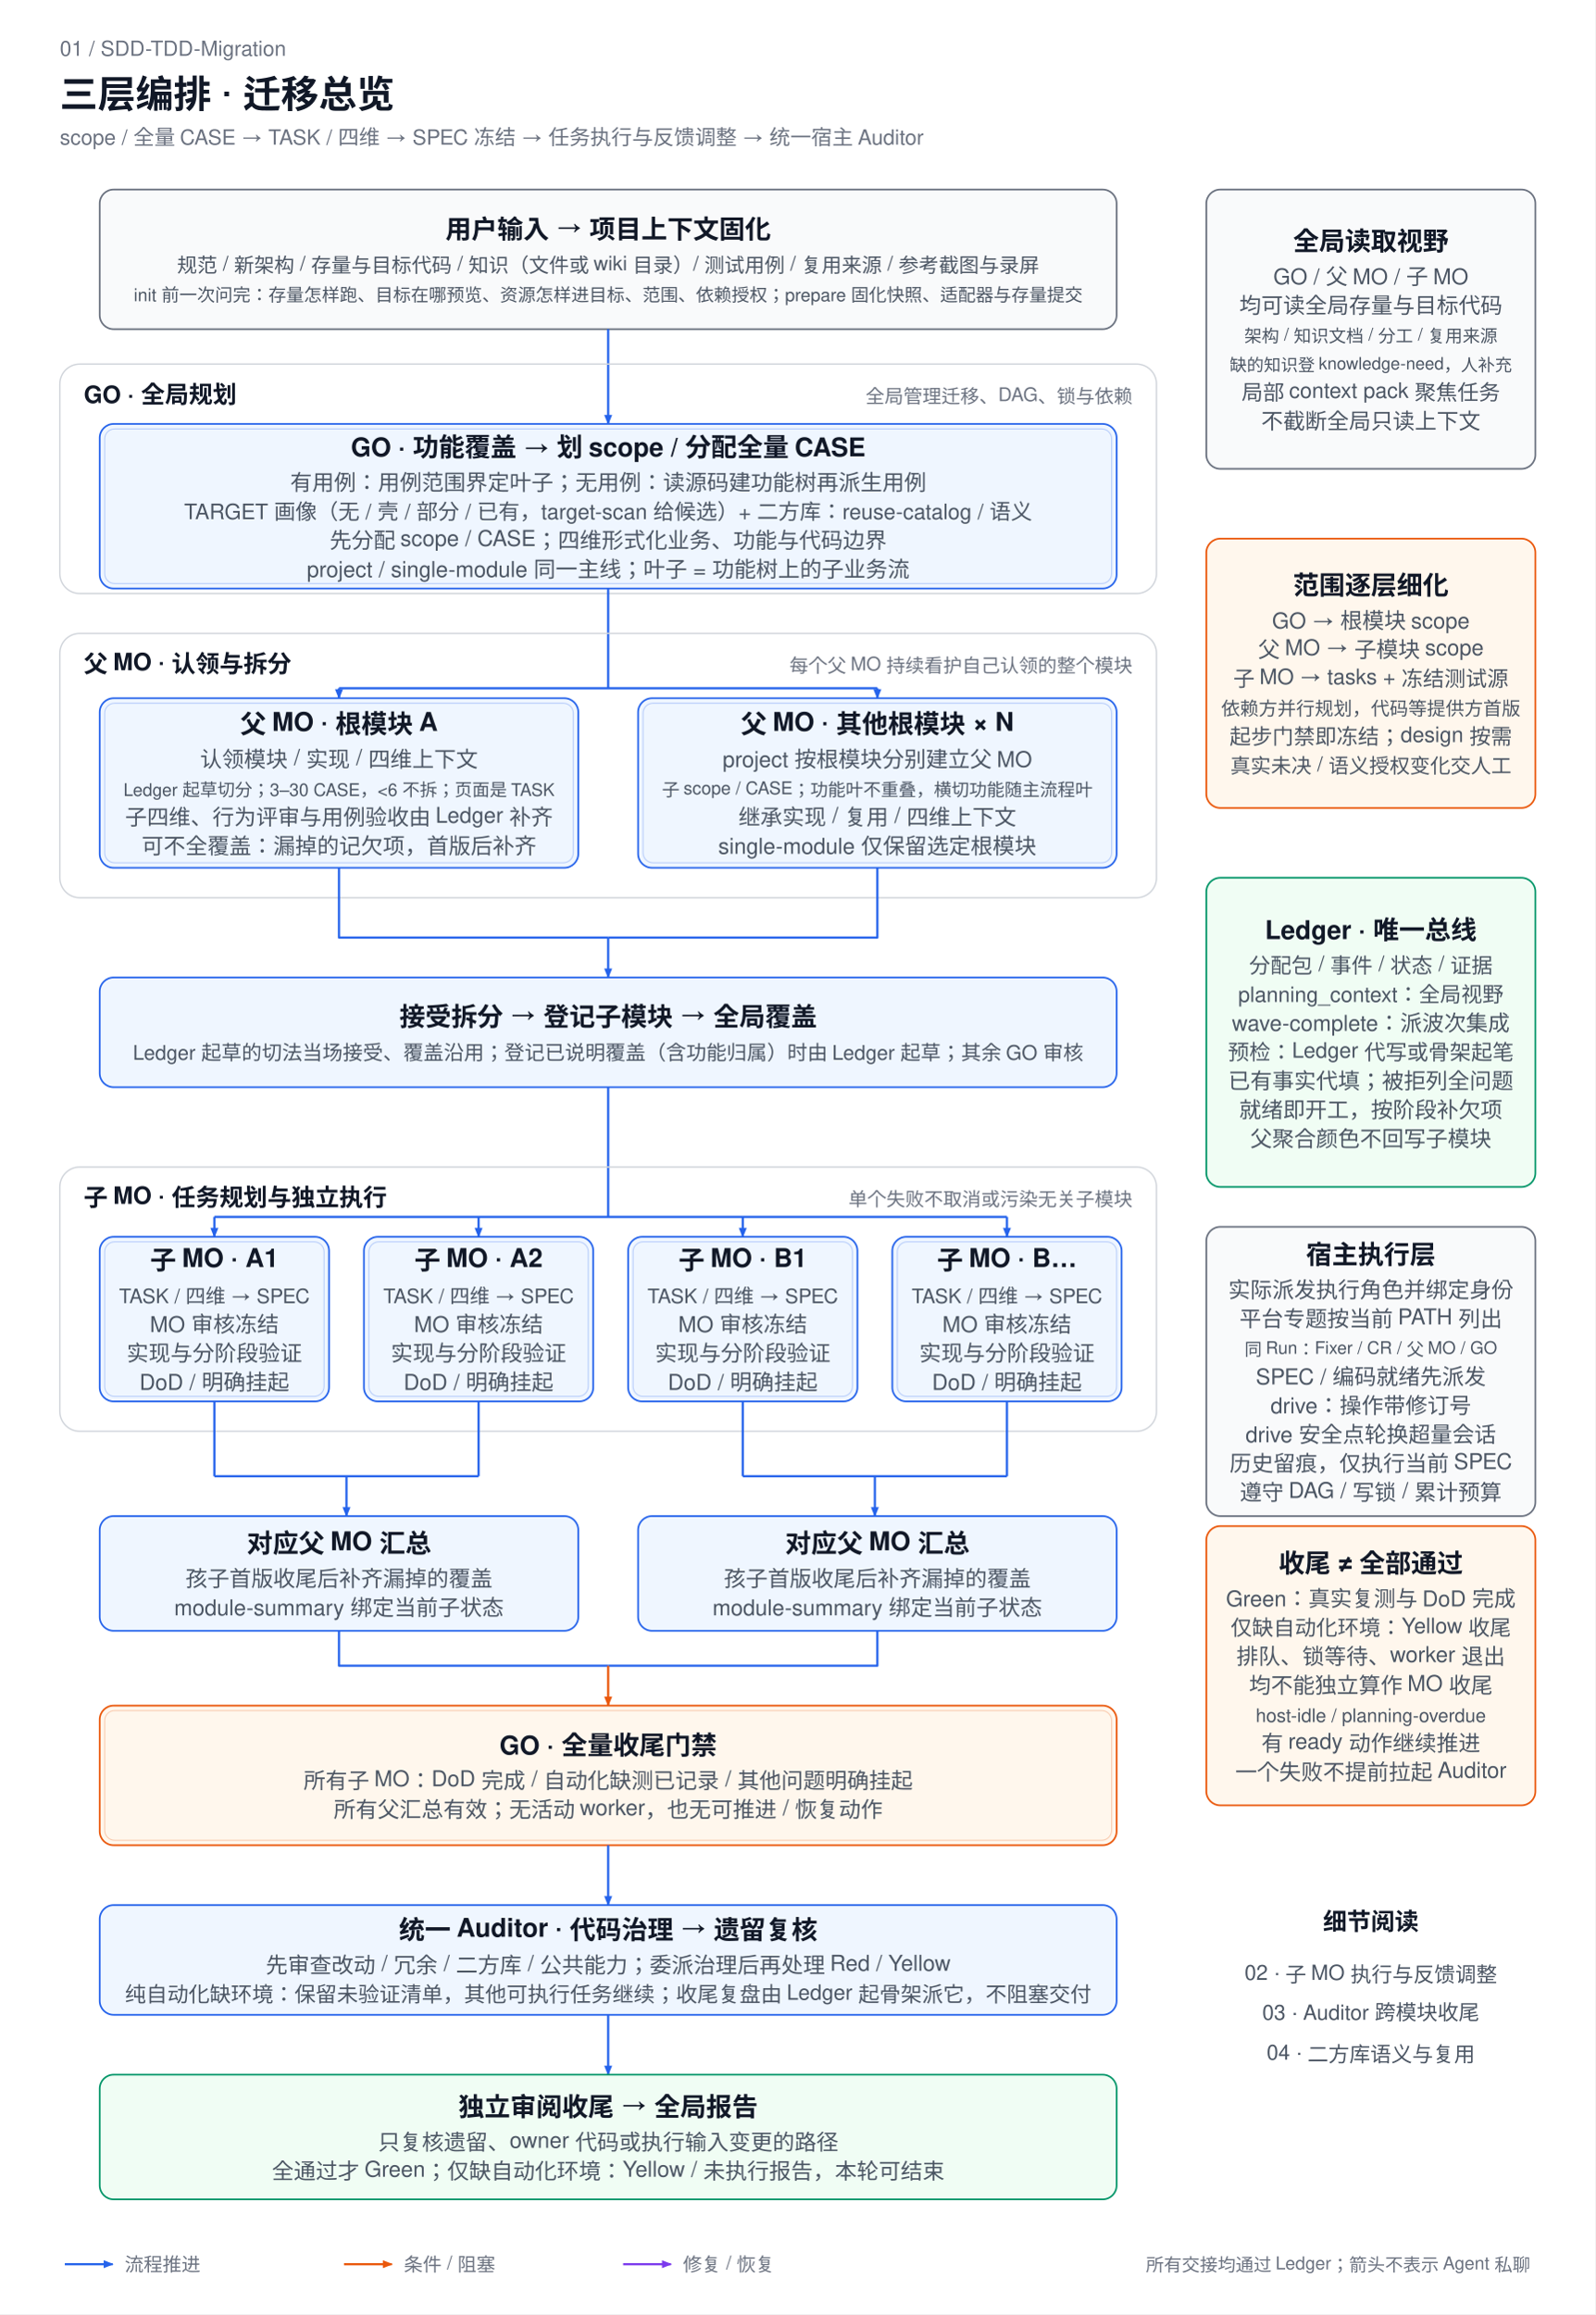
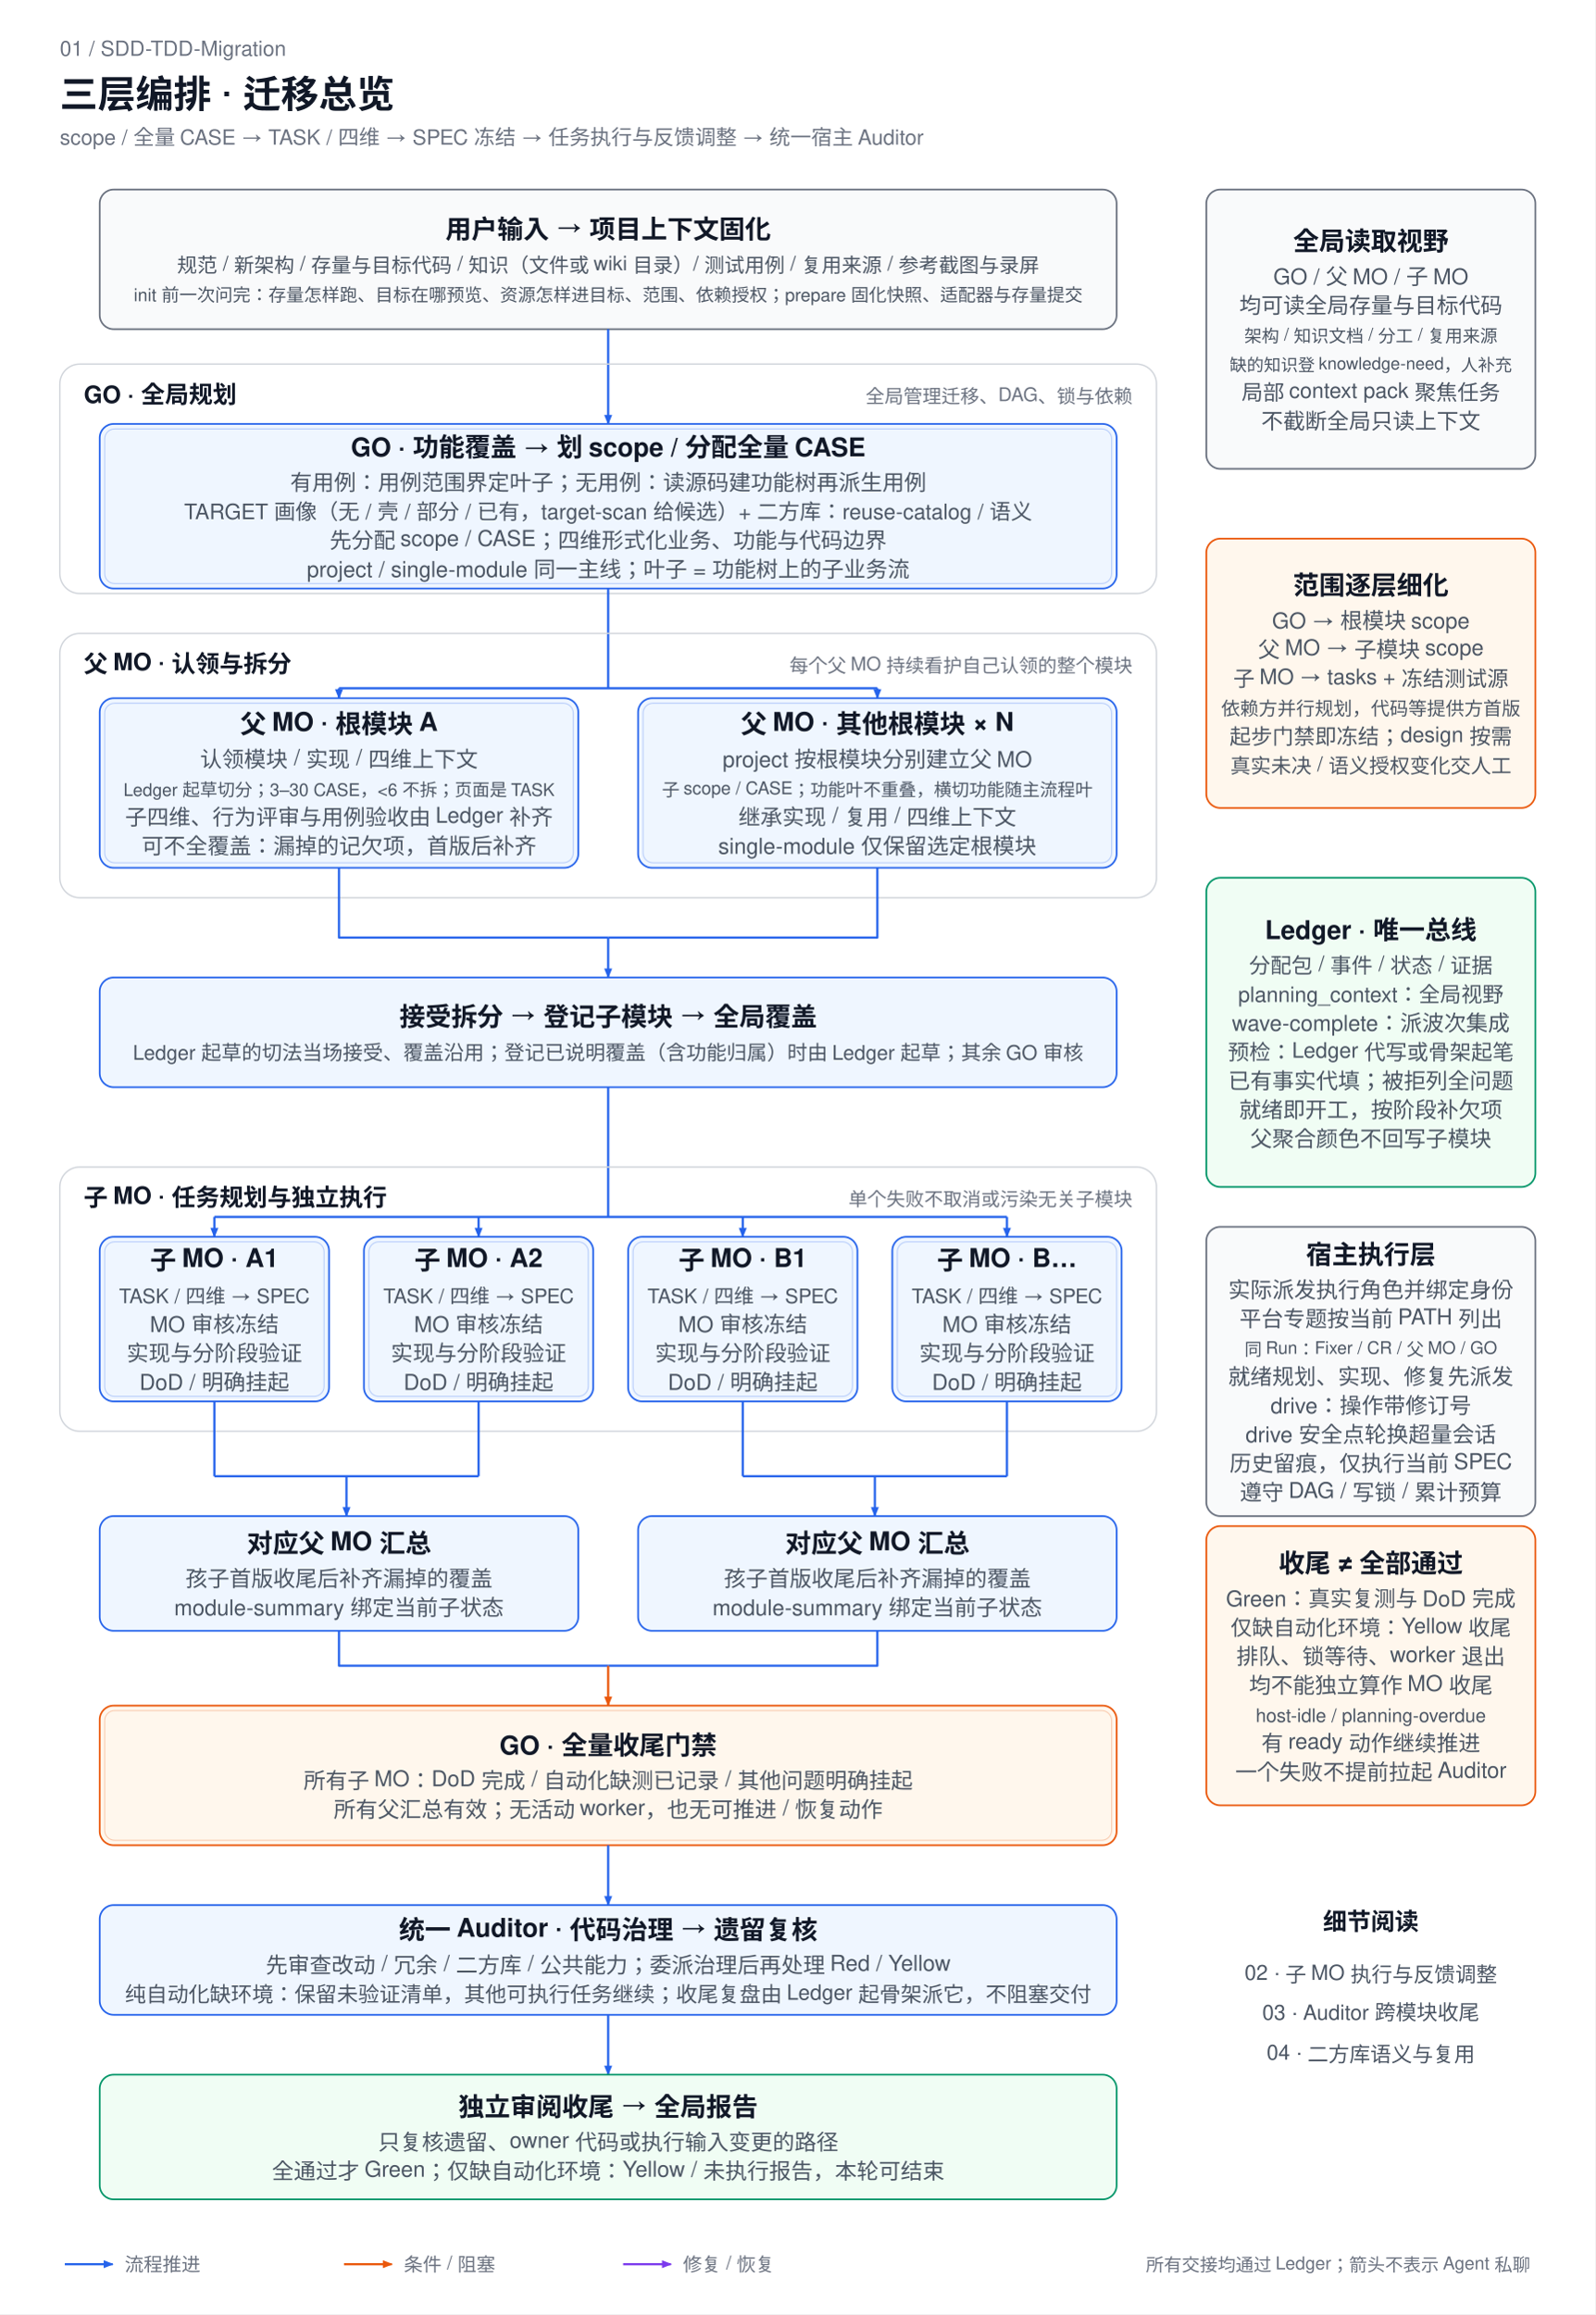
<svg xmlns="http://www.w3.org/2000/svg" width="1600" height="2320" viewBox="0 0 1600 2320" role="img" aria-labelledby="title desc">
  <style>text {font-family: "Helvetica Neue", Helvetica, Arial, "PingFang SC", "Microsoft YaHei", sans-serif;}</style>
  <defs>
    <marker id="arrow-blue" markerWidth="10" markerHeight="8" refX="9" refY="4" orient="auto" markerUnits="userSpaceOnUse">
      <path d="M0,0 L10,4 L0,8 Z" fill="#2563eb" />
    </marker>
    <marker id="arrow-orange" markerWidth="10" markerHeight="8" refX="9" refY="4" orient="auto" markerUnits="userSpaceOnUse">
      <path d="M0,0 L10,4 L0,8 Z" fill="#ea580c" />
    </marker>
    <marker id="arrow-green" markerWidth="10" markerHeight="8" refX="9" refY="4" orient="auto" markerUnits="userSpaceOnUse">
      <path d="M0,0 L10,4 L0,8 Z" fill="#059669" />
    </marker>
    <marker id="arrow-purple" markerWidth="10" markerHeight="8" refX="9" refY="4" orient="auto" markerUnits="userSpaceOnUse">
      <path d="M0,0 L10,4 L0,8 Z" fill="#7c3aed" />
    </marker>
    <marker id="arrow-gray" markerWidth="10" markerHeight="8" refX="9" refY="4" orient="auto" markerUnits="userSpaceOnUse">
      <path d="M0,0 L10,4 L0,8 Z" fill="#6b7280" />
    </marker>
  </defs>
  <rect width="1600" height="2320" fill="white" />
  <text x="60" y="56" font-size="21.00" fill="#6b7280" text-anchor="start" font-weight="400">01  /  SDD-TDD-Migration</text>
  <text x="60" y="108" font-size="38.00" fill="#111827" text-anchor="start" font-weight="700">三层编排 · 迁移总览</text>
  <text x="60" y="145" font-size="21.00" fill="#6b7280" text-anchor="start" font-weight="400">scope / 全量 CASE → TASK / 四维 → SPEC 冻结 → 任务执行与反馈调整 → 统一宿主 Auditor</text>
  <rect x="100" y="190" width="1020" height="140" rx="14" fill="#f9fafb" stroke="#6b7280" stroke-width="1.7" />
  <text x="610.0" y="239.0" font-size="26.00" fill="#111827" text-anchor="middle" font-weight="650">用户输入 → 项目上下文固化</text>
  <text x="610.0" y="273.0" font-size="20.16" fill="#4b5563" text-anchor="middle" font-weight="400">规范 / 新架构 / 存量与目标代码 / 知识（文件或 wiki 目录）/ 测试用例 / 复用来源 / 参考截图与录屏</text>
  <text x="610.0" y="302.0" font-size="17.87" fill="#4b5563" text-anchor="middle" font-weight="400">init 前一次问完：存量怎样跑、目标在哪预览、资源怎样进目标、范围、依赖授权；prepare 固化快照、适配器与存量提交</text>
  <path d="M610,330 L610,425" fill="none" stroke="#2563eb" stroke-width="2.2" stroke-linejoin="round" marker-end="url(#arrow-blue)" />
  <rect x="60" y="365" width="1100" height="230" rx="20" fill="none" stroke="#d1d5db" stroke-width="1.4" />
  <text x="84" y="404" font-size="24.00" fill="#111827" text-anchor="start" font-weight="650">GO  ·  全局规划</text>
  <text x="1136" y="404" font-size="19.00" fill="#6b7280" text-anchor="end" font-weight="400">全局管理迁移、DAG、锁与依赖</text>
  <rect x="100" y="425" width="1020" height="165" rx="14" fill="#eff6ff" stroke="#2563eb" stroke-width="1.7" />
  <rect x="105" y="430" width="1010" height="155" rx="10" fill="none" stroke="#2563eb" stroke-opacity="0.28" />
  <text x="610.0" y="457.5" font-size="26.00" fill="#111827" text-anchor="middle" font-weight="650">GO · 功能覆盖 → 划 scope / 分配全量 CASE</text>
  <text x="610.0" y="491.5" font-size="22.00" fill="#4b5563" text-anchor="middle" font-weight="400">有用例：用例范围界定叶子；无用例：读源码建功能树再派生用例</text>
  <text x="610.0" y="520.5" font-size="21.42" fill="#4b5563" text-anchor="middle" font-weight="400">TARGET 画像（无 / 壳 / 部分 / 已有，target-scan 给候选）+ 二方库：reuse-catalog / 语义</text>
  <text x="610.0" y="549.5" font-size="22.00" fill="#4b5563" text-anchor="middle" font-weight="400">先分配 scope / CASE；四维形式化业务、功能与代码边界</text>
  <text x="610.0" y="578.5" font-size="22.00" fill="#4b5563" text-anchor="middle" font-weight="400">project / single-module 同一主线；叶子 = 功能树上的子业务流</text>
  <path d="M610,590 L610,690" fill="none" stroke="#2563eb" stroke-width="2.2" stroke-linejoin="round" />
  <path d="M340,690 L880,690" fill="none" stroke="#2563eb" stroke-width="2.2" stroke-linejoin="round" />
  <path d="M340,690 L340,700" fill="none" stroke="#2563eb" stroke-width="2.2" stroke-linejoin="round" marker-end="url(#arrow-blue)" />
  <path d="M880,690 L880,700" fill="none" stroke="#2563eb" stroke-width="2.2" stroke-linejoin="round" marker-end="url(#arrow-blue)" />
  <rect x="60" y="635" width="1100" height="265" rx="20" fill="none" stroke="#d1d5db" stroke-width="1.4" />
  <text x="84" y="674" font-size="24.00" fill="#111827" text-anchor="start" font-weight="650">父 MO  ·  认领与拆分</text>
  <text x="1136" y="674" font-size="19.00" fill="#6b7280" text-anchor="end" font-weight="400">每个父 MO 持续看护自己认领的整个模块</text>
  <rect x="100" y="700" width="480" height="170" rx="14" fill="#eff6ff" stroke="#2563eb" stroke-width="1.7" />
  <rect x="105" y="705" width="470" height="160" rx="10" fill="none" stroke="#2563eb" stroke-opacity="0.28" />
  <text x="340.0" y="735.0" font-size="26.00" fill="#111827" text-anchor="middle" font-weight="650">父 MO · 根模块 A</text>
  <text x="340.0" y="769.0" font-size="22.00" fill="#4b5563" text-anchor="middle" font-weight="400">认领模块 / 实现 / 四维上下文</text>
  <text x="340.0" y="798.0" font-size="17.52" fill="#4b5563" text-anchor="middle" font-weight="400">Ledger 起草切分；3–30 CASE，&lt;6 不拆；页面是 TASK</text>
  <text x="340.0" y="827.0" font-size="21.89" fill="#4b5563" text-anchor="middle" font-weight="400">子四维、行为评审与用例验收由 Ledger 补齐</text>
  <text x="340.0" y="856.0" font-size="22.00" fill="#4b5563" text-anchor="middle" font-weight="400">可不全覆盖：漏掉的记欠项，首版后补齐</text>
  <rect x="640" y="700" width="480" height="170" rx="14" fill="#eff6ff" stroke="#2563eb" stroke-width="1.7" />
  <rect x="645" y="705" width="470" height="160" rx="10" fill="none" stroke="#2563eb" stroke-opacity="0.28" />
  <text x="880.0" y="735.0" font-size="26.00" fill="#111827" text-anchor="middle" font-weight="650">父 MO · 其他根模块 × N</text>
  <text x="880.0" y="769.0" font-size="22.00" fill="#4b5563" text-anchor="middle" font-weight="400">project 按根模块分别建立父 MO</text>
  <text x="880.0" y="798.0" font-size="17.71" fill="#4b5563" text-anchor="middle" font-weight="400">子 scope / CASE；功能叶不重叠，横切功能随主流程叶</text>
  <text x="880.0" y="827.0" font-size="22.00" fill="#4b5563" text-anchor="middle" font-weight="400">继承实现 / 复用 / 四维上下文</text>
  <text x="880.0" y="856.0" font-size="22.00" fill="#4b5563" text-anchor="middle" font-weight="400">single-module 仅保留选定根模块</text>
  <path d="M340,870 L340,940 L610,940" fill="none" stroke="#2563eb" stroke-width="2.2" stroke-linejoin="round" />
  <path d="M880,870 L880,940 L610,940" fill="none" stroke="#2563eb" stroke-width="2.2" stroke-linejoin="round" />
  <path d="M610,940 L610,980" fill="none" stroke="#2563eb" stroke-width="2.2" stroke-linejoin="round" marker-end="url(#arrow-blue)" />
  <rect x="100" y="980" width="1020" height="110" rx="14" fill="#eff6ff" stroke="#2563eb" stroke-width="1.7" />
  <text x="610.0" y="1028.5" font-size="26.00" fill="#111827" text-anchor="middle" font-weight="650">接受拆分 → 登记子模块 → 全局覆盖</text>
  <text x="610.0" y="1062.5" font-size="20.27" fill="#4b5563" text-anchor="middle" font-weight="400">Ledger 起草的切法当场接受、覆盖沿用；登记已说明覆盖（含功能归属）时由 Ledger 起草；其余 GO 审核</text>
  <path d="M610,1090 L610,1220" fill="none" stroke="#2563eb" stroke-width="2.2" stroke-linejoin="round" />
  <path d="M215,1220 L1010,1220" fill="none" stroke="#2563eb" stroke-width="2.2" stroke-linejoin="round" />
  <rect x="60" y="1170" width="1100" height="265" rx="20" fill="none" stroke="#d1d5db" stroke-width="1.4" />
  <text x="84" y="1209" font-size="24.00" fill="#111827" text-anchor="start" font-weight="650">子 MO  ·  任务规划与独立执行</text>
  <text x="1136" y="1209" font-size="19.00" fill="#6b7280" text-anchor="end" font-weight="400">单个失败不取消或污染无关子模块</text>
  <path d="M215,1220 L215,1240" fill="none" stroke="#2563eb" stroke-width="2.2" stroke-linejoin="round" marker-end="url(#arrow-blue)" />
  <rect x="100" y="1240" width="230" height="165" rx="14" fill="#eff6ff" stroke="#2563eb" stroke-width="1.7" />
  <rect x="105" y="1245" width="220" height="155" rx="10" fill="none" stroke="#2563eb" stroke-opacity="0.28" />
  <text x="215.0" y="1272.5" font-size="26.00" fill="#111827" text-anchor="middle" font-weight="650">子 MO · A1</text>
  <text x="215.0" y="1306.5" font-size="20.04" fill="#4b5563" text-anchor="middle" font-weight="400">TASK / 四维 → SPEC</text>
  <text x="215.0" y="1335.5" font-size="22.00" fill="#4b5563" text-anchor="middle" font-weight="400">MO 审核冻结</text>
  <text x="215.0" y="1364.5" font-size="22.00" fill="#4b5563" text-anchor="middle" font-weight="400">实现与分阶段验证</text>
  <text x="215.0" y="1393.5" font-size="22.00" fill="#4b5563" text-anchor="middle" font-weight="400">DoD / 明确挂起</text>
  <path d="M480,1220 L480,1240" fill="none" stroke="#2563eb" stroke-width="2.2" stroke-linejoin="round" marker-end="url(#arrow-blue)" />
  <rect x="365" y="1240" width="230" height="165" rx="14" fill="#eff6ff" stroke="#2563eb" stroke-width="1.7" />
  <rect x="370" y="1245" width="220" height="155" rx="10" fill="none" stroke="#2563eb" stroke-opacity="0.28" />
  <text x="480.0" y="1272.5" font-size="26.00" fill="#111827" text-anchor="middle" font-weight="650">子 MO · A2</text>
  <text x="480.0" y="1306.5" font-size="20.04" fill="#4b5563" text-anchor="middle" font-weight="400">TASK / 四维 → SPEC</text>
  <text x="480.0" y="1335.5" font-size="22.00" fill="#4b5563" text-anchor="middle" font-weight="400">MO 审核冻结</text>
  <text x="480.0" y="1364.5" font-size="22.00" fill="#4b5563" text-anchor="middle" font-weight="400">实现与分阶段验证</text>
  <text x="480.0" y="1393.5" font-size="22.00" fill="#4b5563" text-anchor="middle" font-weight="400">DoD / 明确挂起</text>
  <path d="M745,1220 L745,1240" fill="none" stroke="#2563eb" stroke-width="2.2" stroke-linejoin="round" marker-end="url(#arrow-blue)" />
  <rect x="630" y="1240" width="230" height="165" rx="14" fill="#eff6ff" stroke="#2563eb" stroke-width="1.7" />
  <rect x="635" y="1245" width="220" height="155" rx="10" fill="none" stroke="#2563eb" stroke-opacity="0.28" />
  <text x="745.0" y="1272.5" font-size="26.00" fill="#111827" text-anchor="middle" font-weight="650">子 MO · B1</text>
  <text x="745.0" y="1306.5" font-size="20.04" fill="#4b5563" text-anchor="middle" font-weight="400">TASK / 四维 → SPEC</text>
  <text x="745.0" y="1335.5" font-size="22.00" fill="#4b5563" text-anchor="middle" font-weight="400">MO 审核冻结</text>
  <text x="745.0" y="1364.5" font-size="22.00" fill="#4b5563" text-anchor="middle" font-weight="400">实现与分阶段验证</text>
  <text x="745.0" y="1393.5" font-size="22.00" fill="#4b5563" text-anchor="middle" font-weight="400">DoD / 明确挂起</text>
  <path d="M1010,1220 L1010,1240" fill="none" stroke="#2563eb" stroke-width="2.2" stroke-linejoin="round" marker-end="url(#arrow-blue)" />
  <rect x="895" y="1240" width="230" height="165" rx="14" fill="#eff6ff" stroke="#2563eb" stroke-width="1.7" />
  <rect x="900" y="1245" width="220" height="155" rx="10" fill="none" stroke="#2563eb" stroke-opacity="0.28" />
  <text x="1010.0" y="1272.5" font-size="26.00" fill="#111827" text-anchor="middle" font-weight="650">子 MO · B…</text>
  <text x="1010.0" y="1306.5" font-size="20.04" fill="#4b5563" text-anchor="middle" font-weight="400">TASK / 四维 → SPEC</text>
  <text x="1010.0" y="1335.5" font-size="22.00" fill="#4b5563" text-anchor="middle" font-weight="400">MO 审核冻结</text>
  <text x="1010.0" y="1364.5" font-size="22.00" fill="#4b5563" text-anchor="middle" font-weight="400">实现与分阶段验证</text>
  <text x="1010.0" y="1393.5" font-size="22.00" fill="#4b5563" text-anchor="middle" font-weight="400">DoD / 明确挂起</text>
  <path d="M215,1405 L215,1480" fill="none" stroke="#2563eb" stroke-width="2.2" stroke-linejoin="round" />
  <path d="M480,1405 L480,1480" fill="none" stroke="#2563eb" stroke-width="2.2" stroke-linejoin="round" />
  <path d="M215,1480 L480,1480" fill="none" stroke="#2563eb" stroke-width="2.2" stroke-linejoin="round" />
  <path d="M347.5,1480 L347.5,1520" fill="none" stroke="#2563eb" stroke-width="2.2" stroke-linejoin="round" marker-end="url(#arrow-blue)" />
  <rect x="100" y="1520" width="480" height="115" rx="14" fill="#eff6ff" stroke="#2563eb" stroke-width="1.7" />
  <text x="340.0" y="1556.5" font-size="26.00" fill="#111827" text-anchor="middle" font-weight="650">对应父 MO 汇总</text>
  <text x="340.0" y="1590.5" font-size="22.00" fill="#4b5563" text-anchor="middle" font-weight="400">孩子首版收尾后补齐漏掉的覆盖</text>
  <text x="340.0" y="1619.5" font-size="22.00" fill="#4b5563" text-anchor="middle" font-weight="400">module-summary 绑定当前子状态</text>
  <path d="M745,1405 L745,1480" fill="none" stroke="#2563eb" stroke-width="2.2" stroke-linejoin="round" />
  <path d="M1010,1405 L1010,1480" fill="none" stroke="#2563eb" stroke-width="2.2" stroke-linejoin="round" />
  <path d="M745,1480 L1010,1480" fill="none" stroke="#2563eb" stroke-width="2.2" stroke-linejoin="round" />
  <path d="M877.5,1480 L877.5,1520" fill="none" stroke="#2563eb" stroke-width="2.2" stroke-linejoin="round" marker-end="url(#arrow-blue)" />
  <rect x="640" y="1520" width="480" height="115" rx="14" fill="#eff6ff" stroke="#2563eb" stroke-width="1.7" />
  <text x="880.0" y="1556.5" font-size="26.00" fill="#111827" text-anchor="middle" font-weight="650">对应父 MO 汇总</text>
  <text x="880.0" y="1590.5" font-size="22.00" fill="#4b5563" text-anchor="middle" font-weight="400">孩子首版收尾后补齐漏掉的覆盖</text>
  <text x="880.0" y="1619.5" font-size="22.00" fill="#4b5563" text-anchor="middle" font-weight="400">module-summary 绑定当前子状态</text>
  <path d="M340,1635 L340,1670 L610,1670" fill="none" stroke="#2563eb" stroke-width="2.2" stroke-linejoin="round" />
  <path d="M880,1635 L880,1670 L610,1670" fill="none" stroke="#2563eb" stroke-width="2.2" stroke-linejoin="round" />
  <path d="M610,1670 L610,1710" fill="none" stroke="#ea580c" stroke-width="2.2" stroke-linejoin="round" marker-end="url(#arrow-orange)" />
  <rect x="100" y="1710" width="1020" height="140" rx="14" fill="#fff7ed" stroke="#ea580c" stroke-width="1.7" />
  <rect x="105" y="1715" width="1010" height="130" rx="10" fill="none" stroke="#ea580c" stroke-opacity="0.28" />
  <text x="610.0" y="1759.0" font-size="26.00" fill="#111827" text-anchor="middle" font-weight="650">GO · 全量收尾门禁</text>
  <text x="610.0" y="1793.0" font-size="22.00" fill="#4b5563" text-anchor="middle" font-weight="400">所有子 MO：DoD 完成 / 自动化缺测已记录 / 其他问题明确挂起</text>
  <text x="610.0" y="1822.0" font-size="22.00" fill="#4b5563" text-anchor="middle" font-weight="400">所有父汇总有效；无活动 worker，也无可推进 / 恢复动作</text>
  <path d="M610,1850 L610,1910" fill="none" stroke="#2563eb" stroke-width="2.2" stroke-linejoin="round" marker-end="url(#arrow-blue)" />
  <rect x="100" y="1910" width="1020" height="110" rx="14" fill="#eff6ff" stroke="#2563eb" stroke-width="1.7" />
  <text x="610.0" y="1944.0" font-size="26.00" fill="#111827" text-anchor="middle" font-weight="650">统一 Auditor · 代码治理 → 遗留复核</text>
  <text x="610.0" y="1978.0" font-size="22.00" fill="#4b5563" text-anchor="middle" font-weight="400">先审查改动 / 冗余 / 二方库 / 公共能力；委派治理后再处理 Red / Yellow</text>
  <text x="610.0" y="2007.0" font-size="21.26" fill="#4b5563" text-anchor="middle" font-weight="400">纯自动化缺环境：保留未验证清单，其他可执行任务继续；收尾复盘由 Ledger 起骨架派它，不阻塞交付</text>
  <path d="M610,2020 L610,2080" fill="none" stroke="#2563eb" stroke-width="2.2" stroke-linejoin="round" marker-end="url(#arrow-blue)" />
  <rect x="100" y="2080" width="1020" height="125" rx="14" fill="#f0fdf4" stroke="#059669" stroke-width="1.7" />
  <text x="610.0" y="2121.5" font-size="26.00" fill="#111827" text-anchor="middle" font-weight="650">独立审阅收尾 → 全局报告</text>
  <text x="610.0" y="2155.5" font-size="22.00" fill="#4b5563" text-anchor="middle" font-weight="400">只复核遗留、owner 代码或执行输入变更的路径</text>
  <text x="610.0" y="2184.5" font-size="22.00" fill="#4b5563" text-anchor="middle" font-weight="400">全通过才 Green；仅缺自动化环境：Yellow / 未执行报告，本轮可结束</text>
  <rect x="1210" y="190" width="330" height="280" rx="14" fill="#f9fafb" stroke="#6b7280" stroke-width="1.7" />
  <text x="1375.0" y="251.0" font-size="26.00" fill="#111827" text-anchor="middle" font-weight="650">全局读取视野</text>
  <text x="1375.0" y="285.0" font-size="22.00" fill="#4b5563" text-anchor="middle" font-weight="400">GO / 父 MO / 子 MO</text>
  <text x="1375.0" y="314.0" font-size="22.00" fill="#4b5563" text-anchor="middle" font-weight="400">均可读全局存量与目标代码</text>
  <text x="1375.0" y="343.0" font-size="17.51" fill="#4b5563" text-anchor="middle" font-weight="400">架构 / 知识文档 / 分工 / 复用来源</text>
  <text x="1375.0" y="372.0" font-size="17.09" fill="#4b5563" text-anchor="middle" font-weight="400">缺的知识登 knowledge-need，人补充</text>
  <text x="1375.0" y="401.0" font-size="21.46" fill="#4b5563" text-anchor="middle" font-weight="400">局部 context pack 聚焦任务</text>
  <text x="1375.0" y="430.0" font-size="22.00" fill="#4b5563" text-anchor="middle" font-weight="400">不截断全局只读上下文</text>
  <rect x="1210" y="540" width="330" height="270" rx="14" fill="#fff7ed" stroke="#ea580c" stroke-width="1.7" />
  <text x="1375.0" y="596.0" font-size="26.00" fill="#111827" text-anchor="middle" font-weight="650">范围逐层细化</text>
  <text x="1375.0" y="630.0" font-size="22.00" fill="#4b5563" text-anchor="middle" font-weight="400">GO → 根模块 scope</text>
  <text x="1375.0" y="659.0" font-size="22.00" fill="#4b5563" text-anchor="middle" font-weight="400">父 MO → 子模块 scope</text>
  <text x="1375.0" y="688.0" font-size="21.46" fill="#4b5563" text-anchor="middle" font-weight="400">子 MO → tasks + 冻结测试源</text>
  <text x="1375.0" y="717.0" font-size="18.75" fill="#4b5563" text-anchor="middle" font-weight="400">依赖方并行规划，代码等提供方首版</text>
  <text x="1375.0" y="746.0" font-size="21.44" fill="#4b5563" text-anchor="middle" font-weight="400">起步门禁即冻结；design 按需</text>
  <text x="1375.0" y="775.0" font-size="20.39" fill="#4b5563" text-anchor="middle" font-weight="400">真实未决 / 语义授权变化交人工</text>
  <rect x="1210" y="880" width="330" height="310" rx="14" fill="#f0fdf4" stroke="#059669" stroke-width="1.7" />
  <text x="1375.0" y="941.5" font-size="26.00" fill="#111827" text-anchor="middle" font-weight="650">Ledger · 唯一总线</text>
  <text x="1375.0" y="975.5" font-size="21.23" fill="#4b5563" text-anchor="middle" font-weight="400">分配包 / 事件 / 状态 / 证据</text>
  <text x="1375.0" y="1004.5" font-size="21.25" fill="#4b5563" text-anchor="middle" font-weight="400">planning_context：全局视野</text>
  <text x="1375.0" y="1033.5" font-size="22.00" fill="#4b5563" text-anchor="middle" font-weight="400">wave-complete：派波次集成</text>
  <text x="1375.0" y="1062.5" font-size="21.44" fill="#4b5563" text-anchor="middle" font-weight="400">预检：Ledger 代写或骨架起笔</text>
  <text x="1375.0" y="1091.5" font-size="22.00" fill="#4b5563" text-anchor="middle" font-weight="400">已有事实代填；被拒列全问题</text>
  <text x="1375.0" y="1120.5" font-size="22.00" fill="#4b5563" text-anchor="middle" font-weight="400">就绪即开工，按阶段补欠项</text>
  <text x="1375.0" y="1149.5" font-size="22.00" fill="#4b5563" text-anchor="middle" font-weight="400">父聚合颜色不回写子模块</text>
  <rect x="1210" y="1230" width="330" height="290" rx="14" fill="#f9fafb" stroke="#6b7280" stroke-width="1.7" />
  <text x="1375.0" y="1267.0" font-size="26.00" fill="#111827" text-anchor="middle" font-weight="650">宿主执行层</text>
  <text x="1375.0" y="1301.0" font-size="22.00" fill="#4b5563" text-anchor="middle" font-weight="400">实际派发执行角色并绑定身份</text>
  <text x="1375.0" y="1330.0" font-size="22.00" fill="#4b5563" text-anchor="middle" font-weight="400">平台专题按当前 PATH 列出</text>
  <text x="1375.0" y="1359.0" font-size="17.39" fill="#4b5563" text-anchor="middle" font-weight="400">同 Run：Fixer / CR / 父 MO / GO</text>
-   <text x="1375.0" y="1388.0" font-size="22.00" fill="#4b5563" text-anchor="middle" font-weight="400">SPEC / 编码就绪先派发</text>
+   <text x="1375.0" y="1388.0" font-size="22.00" fill="#4b5563" text-anchor="middle" font-weight="400">就绪规划、实现、修复先派发</text>
  <text x="1375.0" y="1417.0" font-size="22.00" fill="#4b5563" text-anchor="middle" font-weight="400">drive：操作带修订号</text>
  <text x="1375.0" y="1446.0" font-size="22.00" fill="#4b5563" text-anchor="middle" font-weight="400">drive 安全点轮换超量会话</text>
  <text x="1375.0" y="1475.0" font-size="22.00" fill="#4b5563" text-anchor="middle" font-weight="400">历史留痕，仅执行当前 SPEC</text>
  <text x="1375.0" y="1504.0" font-size="21.90" fill="#4b5563" text-anchor="middle" font-weight="400">遵守 DAG / 写锁 / 累计预算</text>
  <rect x="1210" y="1530" width="330" height="280" rx="14" fill="#fff7ed" stroke="#ea580c" stroke-width="1.7" />
  <text x="1375.0" y="1576.5" font-size="26.00" fill="#111827" text-anchor="middle" font-weight="650">收尾 ≠ 全部通过</text>
  <text x="1375.0" y="1610.5" font-size="21.90" fill="#4b5563" text-anchor="middle" font-weight="400">Green：真实复测与 DoD 完成</text>
  <text x="1375.0" y="1639.5" font-size="21.44" fill="#4b5563" text-anchor="middle" font-weight="400">仅缺自动化环境：Yellow 收尾</text>
  <text x="1375.0" y="1668.5" font-size="22.00" fill="#4b5563" text-anchor="middle" font-weight="400">排队、锁等待、worker 退出</text>
  <text x="1375.0" y="1697.5" font-size="22.00" fill="#4b5563" text-anchor="middle" font-weight="400">均不能独立算作 MO 收尾</text>
  <text x="1375.0" y="1726.5" font-size="18.80" fill="#4b5563" text-anchor="middle" font-weight="400">host-idle / planning-overdue</text>
  <text x="1375.0" y="1755.5" font-size="22.00" fill="#4b5563" text-anchor="middle" font-weight="400">有 ready 动作继续推进</text>
  <text x="1375.0" y="1784.5" font-size="22.00" fill="#4b5563" text-anchor="middle" font-weight="400">一个失败不提前拉起 Auditor</text>
  <text x="1375" y="1935" font-size="24.00" fill="#111827" text-anchor="middle" font-weight="650">细节阅读</text>
  <text x="1375" y="1985" font-size="21.00" fill="#4b5563" text-anchor="middle" font-weight="400">02 · 子 MO 执行与反馈调整</text>
  <text x="1375" y="2025" font-size="21.00" fill="#4b5563" text-anchor="middle" font-weight="400">03 · Auditor 跨模块收尾</text>
  <text x="1375" y="2065" font-size="21.00" fill="#4b5563" text-anchor="middle" font-weight="400">04 · 二方库语义与复用</text>
  <path d="M65,2270 L113,2270" fill="none" stroke="#2563eb" stroke-width="2.2" stroke-linejoin="round" marker-end="url(#arrow-blue)" />
  <text x="125" y="2277" font-size="19.00" fill="#6b7280" text-anchor="start" font-weight="400">流程推进</text>
  <path d="M345,2270 L393,2270" fill="none" stroke="#ea580c" stroke-width="2.2" stroke-linejoin="round" marker-end="url(#arrow-orange)" />
  <text x="405" y="2277" font-size="19.00" fill="#6b7280" text-anchor="start" font-weight="400">条件 / 阻塞</text>
  <path d="M625,2270 L673,2270" fill="none" stroke="#7c3aed" stroke-width="2.2" stroke-linejoin="round" marker-end="url(#arrow-purple)" />
  <text x="685" y="2277" font-size="19.00" fill="#6b7280" text-anchor="start" font-weight="400">修复 / 恢复</text>
  <text x="1535" y="2277" font-size="18.00" fill="#6b7280" text-anchor="end" font-weight="400">所有交接均通过 Ledger；箭头不表示 Agent 私聊</text>
</svg>
